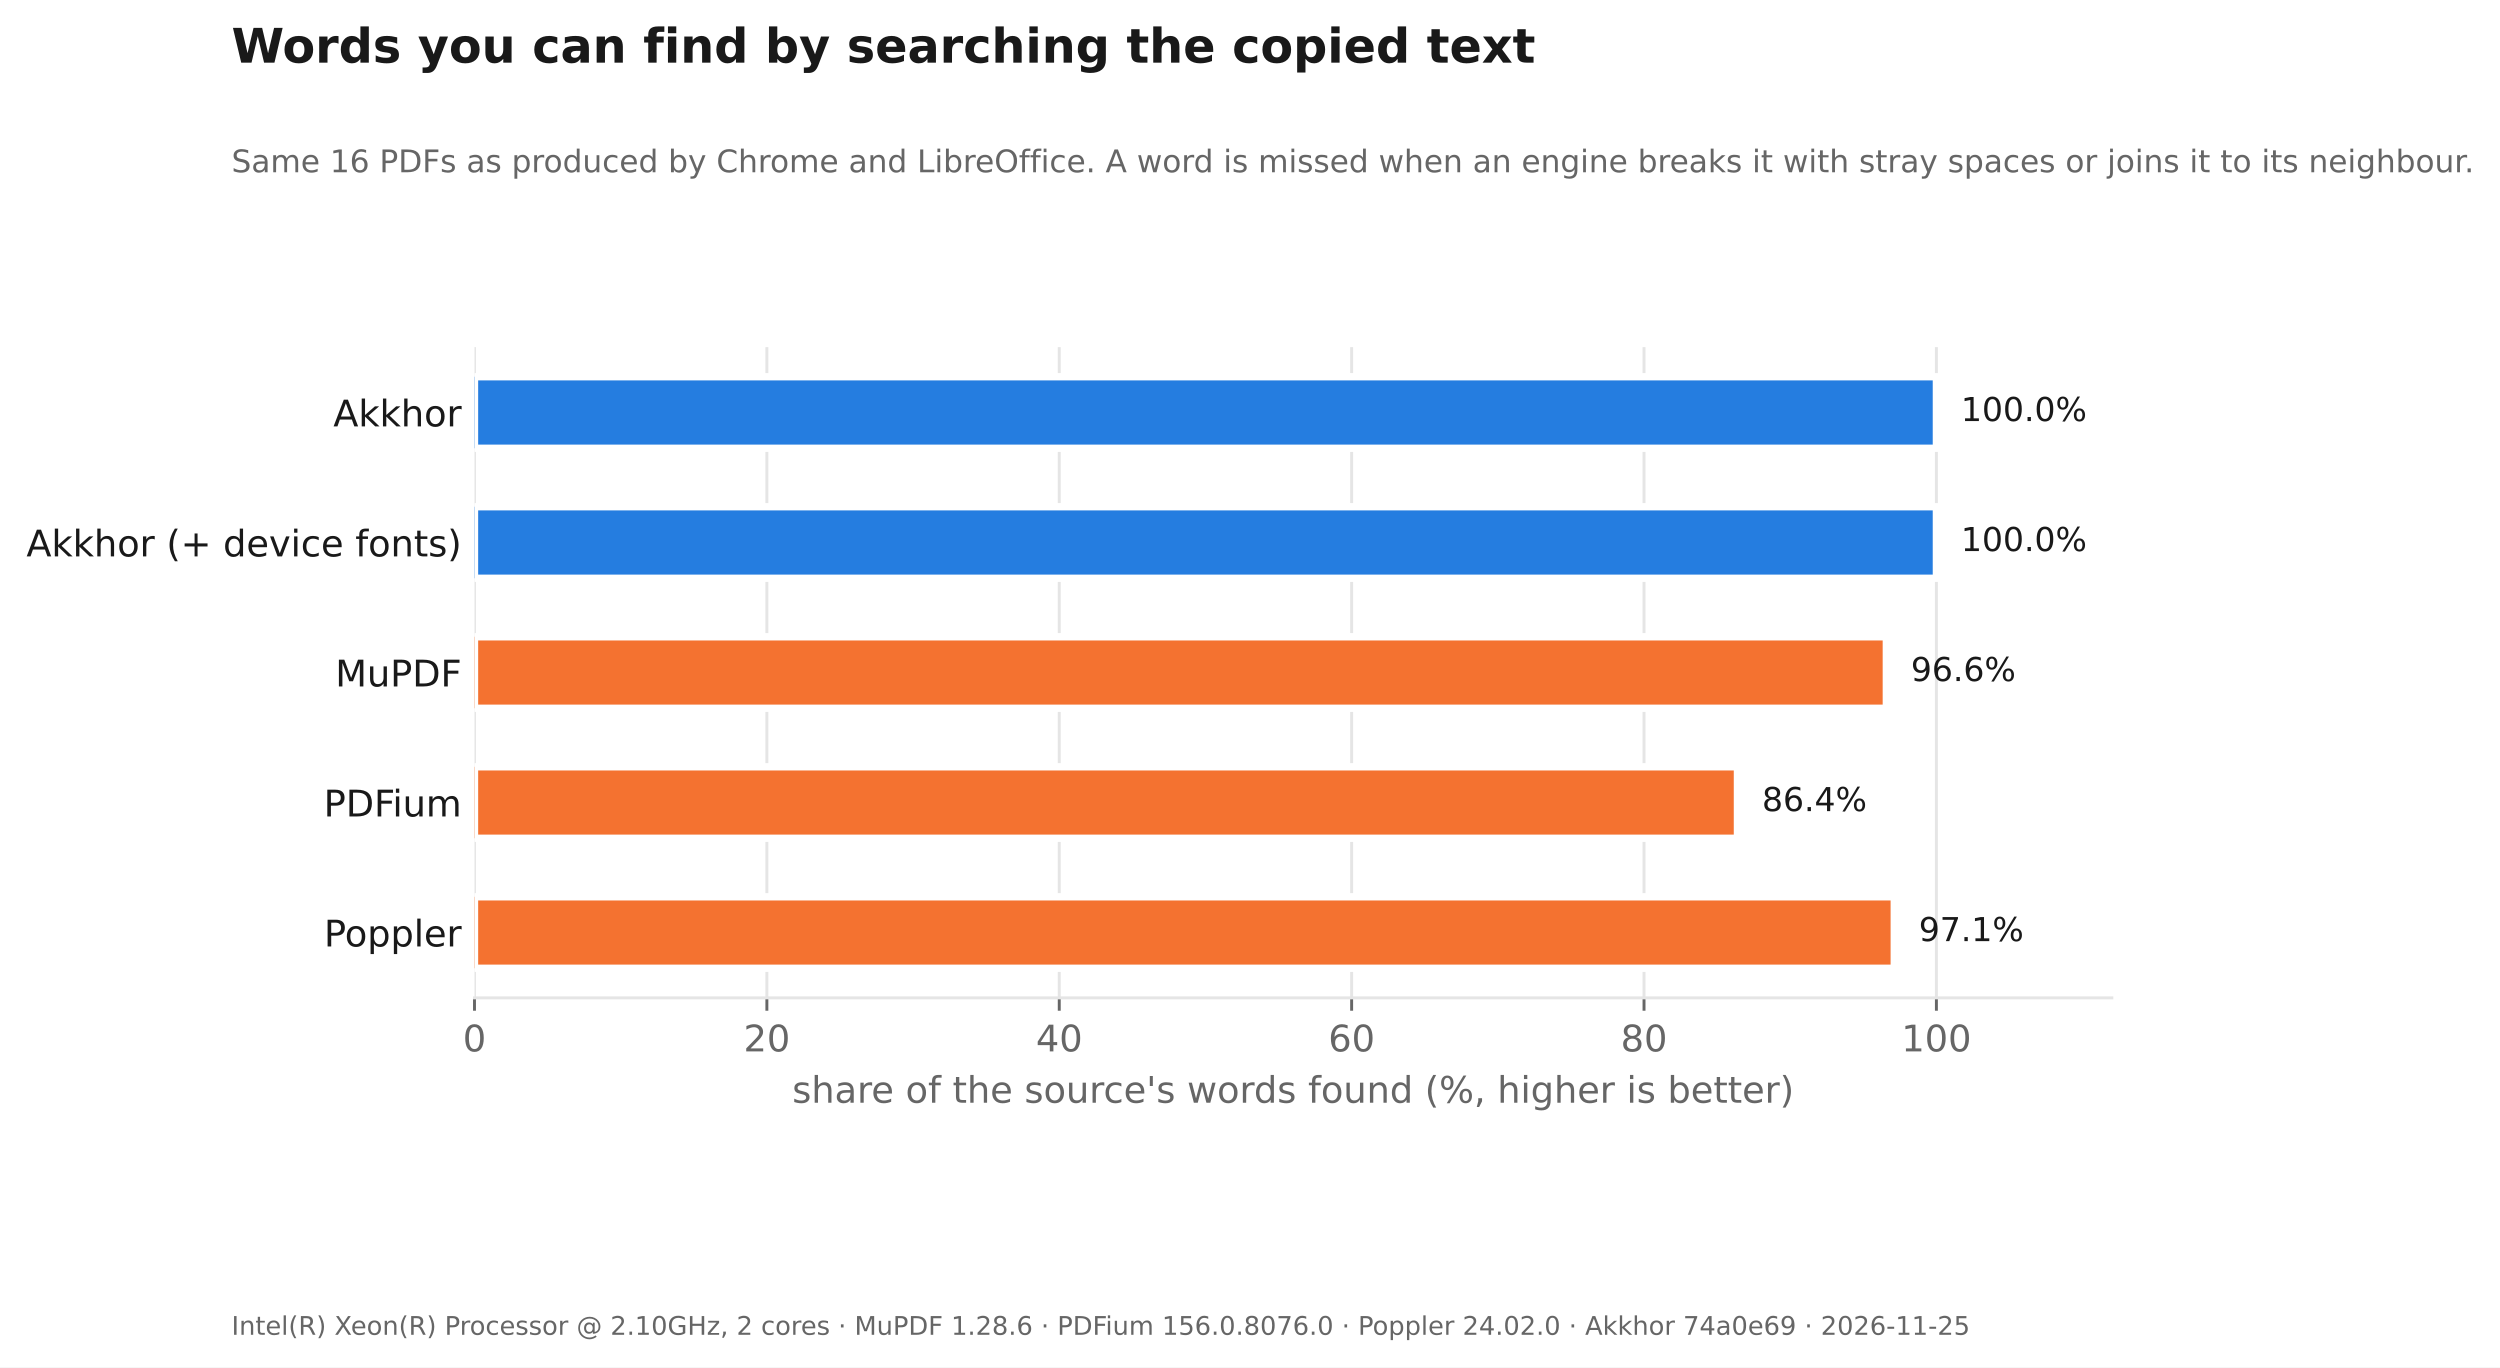
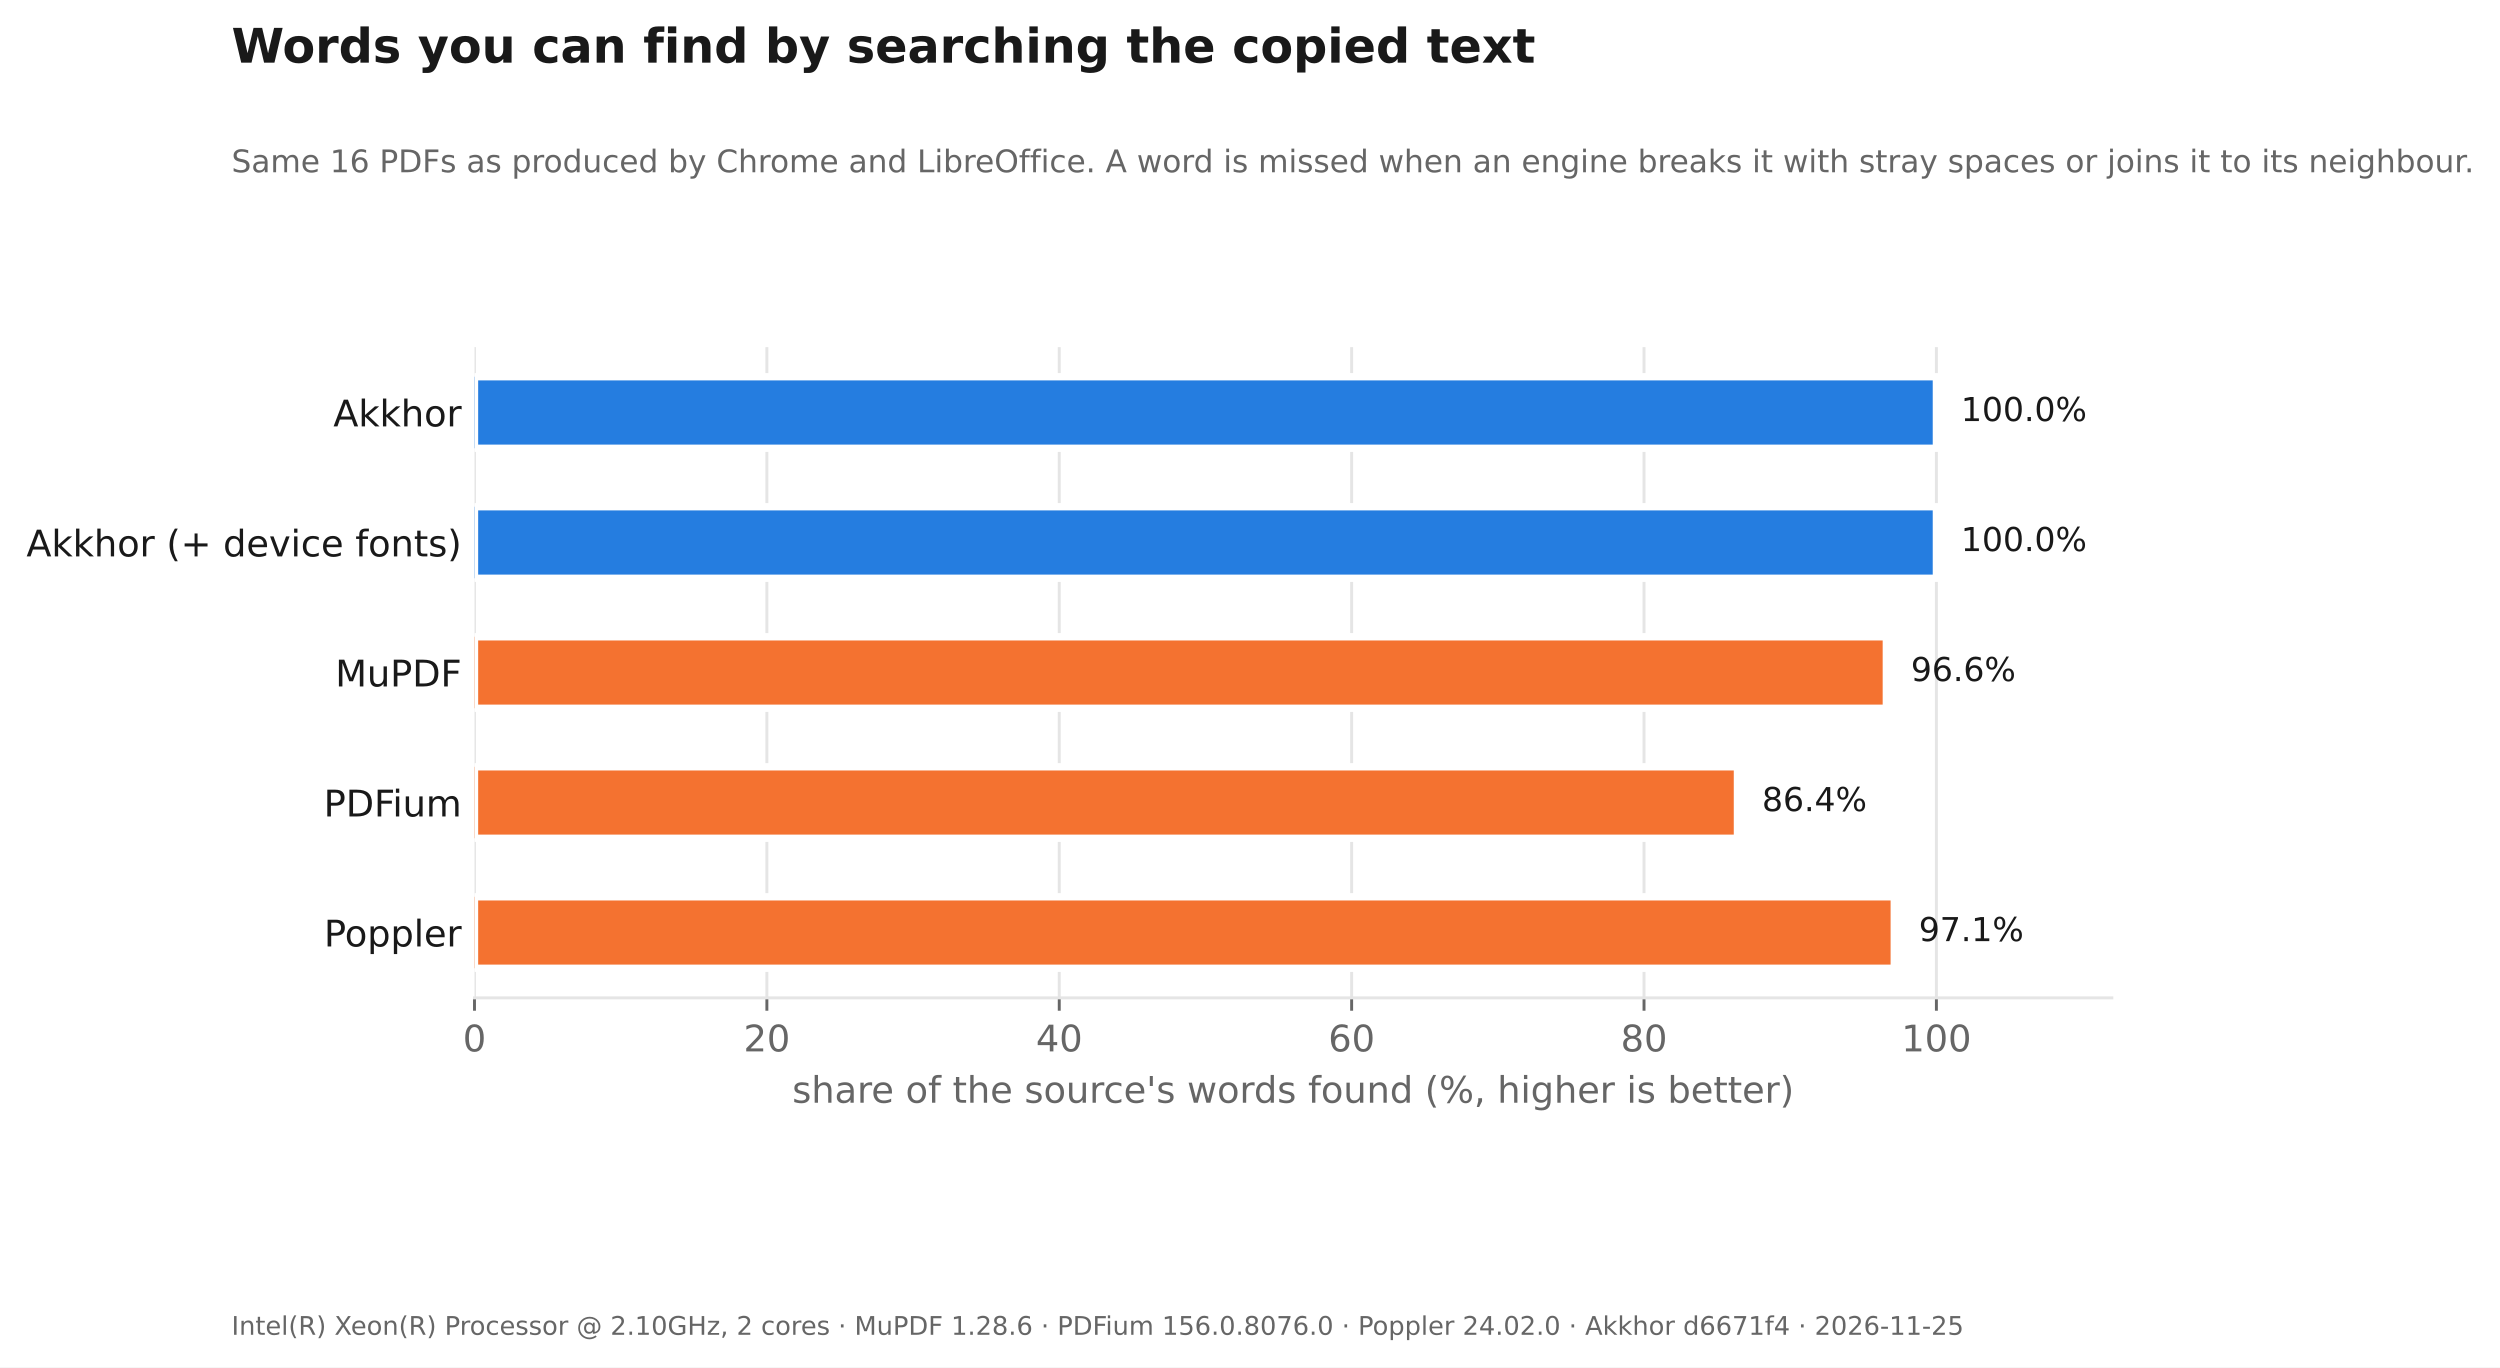
<svg xmlns="http://www.w3.org/2000/svg" xmlns:xlink="http://www.w3.org/1999/xlink" width="681.591pt" height="372.802pt" viewBox="0 0 681.591 372.802" version="1.1">
  <defs>
    <style type="text/css">*{stroke-linejoin: round; stroke-linecap: butt}</style>
  </defs>
  <g id="figure_1">
    <g id="patch_1">
      <path d="M 0 372.802  L 681.591 372.802  L 681.591 -0  L 0 -0  z " style="fill: #ffffff" />
    </g>
    <g id="axes_1">
      <g id="patch_2">
        <path d="M 129.363 272.057  L 575.763 272.057  L 575.763 94.649  L 129.363 94.649  z " style="fill: #ffffff" />
      </g>
      <g id="matplotlib.axis_1">
        <g id="xtick_1">
          <g id="line2d_1">
-             <path d="M 129.363 272.057  L 129.363 94.649  " clip-path="url(#p84421e9e6d)" style="fill: none; stroke: #e5e5e5; stroke-width: 0.8; stroke-linecap: square" />
+             <path d="M 129.363 272.057  L 129.363 94.649  " clip-path="url(#pd5b347a4d4)" style="fill: none; stroke: #e5e5e5; stroke-width: 0.8; stroke-linecap: square" />
          </g>
          <g id="line2d_2">
            <defs>
-               <path id="m752a3adea8" d="M 0 0  L 0 3.5  " style="stroke: #666666; stroke-width: 0.8" />
+               <path id="mc616bbad90" d="M 0 0  L 0 3.5  " style="stroke: #666666; stroke-width: 0.8" />
            </defs>
            <g>
-               <use xlink:href="#m752a3adea8" x="129.363" y="272.057" style="fill: #666666; stroke: #666666; stroke-width: 0.8" />
+               <use xlink:href="#mc616bbad90" x="129.363" y="272.057" style="fill: #666666; stroke: #666666; stroke-width: 0.8" />
            </g>
          </g>
          <g id="text_1">
            <text style="font-size: 10px; font-family: 'DejaVu Sans'; text-anchor: middle; fill: #666666" x="129.363" y="286.655" transform="rotate(-0 129.3625 286.6547)">0</text>
          </g>
        </g>
        <g id="xtick_2">
          <g id="line2d_3">
-             <path d="M 209.077 272.057  L 209.077 94.649  " clip-path="url(#p84421e9e6d)" style="fill: none; stroke: #e5e5e5; stroke-width: 0.8; stroke-linecap: square" />
+             <path d="M 209.077 272.057  L 209.077 94.649  " clip-path="url(#pd5b347a4d4)" style="fill: none; stroke: #e5e5e5; stroke-width: 0.8; stroke-linecap: square" />
          </g>
          <g id="line2d_4">
            <g>
-               <use xlink:href="#m752a3adea8" x="209.077" y="272.057" style="fill: #666666; stroke: #666666; stroke-width: 0.8" />
+               <use xlink:href="#mc616bbad90" x="209.077" y="272.057" style="fill: #666666; stroke: #666666; stroke-width: 0.8" />
            </g>
          </g>
          <g id="text_2">
            <text style="font-size: 10px; font-family: 'DejaVu Sans'; text-anchor: middle; fill: #666666" x="209.077" y="286.655" transform="rotate(-0 209.0768 286.6547)">20</text>
          </g>
        </g>
        <g id="xtick_3">
          <g id="line2d_5">
-             <path d="M 288.791 272.057  L 288.791 94.649  " clip-path="url(#p84421e9e6d)" style="fill: none; stroke: #e5e5e5; stroke-width: 0.8; stroke-linecap: square" />
+             <path d="M 288.791 272.057  L 288.791 94.649  " clip-path="url(#pd5b347a4d4)" style="fill: none; stroke: #e5e5e5; stroke-width: 0.8; stroke-linecap: square" />
          </g>
          <g id="line2d_6">
            <g>
-               <use xlink:href="#m752a3adea8" x="288.791" y="272.057" style="fill: #666666; stroke: #666666; stroke-width: 0.8" />
+               <use xlink:href="#mc616bbad90" x="288.791" y="272.057" style="fill: #666666; stroke: #666666; stroke-width: 0.8" />
            </g>
          </g>
          <g id="text_3">
            <text style="font-size: 10px; font-family: 'DejaVu Sans'; text-anchor: middle; fill: #666666" x="288.791" y="286.655" transform="rotate(-0 288.7911 286.6547)">40</text>
          </g>
        </g>
        <g id="xtick_4">
          <g id="line2d_7">
-             <path d="M 368.505 272.057  L 368.505 94.649  " clip-path="url(#p84421e9e6d)" style="fill: none; stroke: #e5e5e5; stroke-width: 0.8; stroke-linecap: square" />
+             <path d="M 368.505 272.057  L 368.505 94.649  " clip-path="url(#pd5b347a4d4)" style="fill: none; stroke: #e5e5e5; stroke-width: 0.8; stroke-linecap: square" />
          </g>
          <g id="line2d_8">
            <g>
-               <use xlink:href="#m752a3adea8" x="368.505" y="272.057" style="fill: #666666; stroke: #666666; stroke-width: 0.8" />
+               <use xlink:href="#mc616bbad90" x="368.505" y="272.057" style="fill: #666666; stroke: #666666; stroke-width: 0.8" />
            </g>
          </g>
          <g id="text_4">
            <text style="font-size: 10px; font-family: 'DejaVu Sans'; text-anchor: middle; fill: #666666" x="368.505" y="286.655" transform="rotate(-0 368.5054 286.6547)">60</text>
          </g>
        </g>
        <g id="xtick_5">
          <g id="line2d_9">
-             <path d="M 448.22 272.057  L 448.22 94.649  " clip-path="url(#p84421e9e6d)" style="fill: none; stroke: #e5e5e5; stroke-width: 0.8; stroke-linecap: square" />
+             <path d="M 448.22 272.057  L 448.22 94.649  " clip-path="url(#pd5b347a4d4)" style="fill: none; stroke: #e5e5e5; stroke-width: 0.8; stroke-linecap: square" />
          </g>
          <g id="line2d_10">
            <g>
-               <use xlink:href="#m752a3adea8" x="448.22" y="272.057" style="fill: #666666; stroke: #666666; stroke-width: 0.8" />
+               <use xlink:href="#mc616bbad90" x="448.22" y="272.057" style="fill: #666666; stroke: #666666; stroke-width: 0.8" />
            </g>
          </g>
          <g id="text_5">
            <text style="font-size: 10px; font-family: 'DejaVu Sans'; text-anchor: middle; fill: #666666" x="448.22" y="286.655" transform="rotate(-0 448.2196 286.6547)">80</text>
          </g>
        </g>
        <g id="xtick_6">
          <g id="line2d_11">
-             <path d="M 527.934 272.057  L 527.934 94.649  " clip-path="url(#p84421e9e6d)" style="fill: none; stroke: #e5e5e5; stroke-width: 0.8; stroke-linecap: square" />
+             <path d="M 527.934 272.057  L 527.934 94.649  " clip-path="url(#pd5b347a4d4)" style="fill: none; stroke: #e5e5e5; stroke-width: 0.8; stroke-linecap: square" />
          </g>
          <g id="line2d_12">
            <g>
-               <use xlink:href="#m752a3adea8" x="527.934" y="272.057" style="fill: #666666; stroke: #666666; stroke-width: 0.8" />
+               <use xlink:href="#mc616bbad90" x="527.934" y="272.057" style="fill: #666666; stroke: #666666; stroke-width: 0.8" />
            </g>
          </g>
          <g id="text_6">
            <text style="font-size: 10px; font-family: 'DejaVu Sans'; text-anchor: middle; fill: #666666" x="527.934" y="286.655" transform="rotate(-0 527.9339 286.6547)">100</text>
          </g>
        </g>
        <g id="text_7">
          <text style="font-size: 10px; font-family: 'DejaVu Sans'; text-anchor: middle; fill: #666666" x="352.562" y="300.655" transform="rotate(-0 352.5625 300.6555)">share of the source's words found (%, higher is better)</text>
        </g>
      </g>
      <g id="matplotlib.axis_2">
        <g id="ytick_1">
          <g id="line2d_13" />
          <g id="text_8">
            <text style="font-size: 10px; font-family: 'DejaVu Sans'; text-anchor: end; fill: #191919" x="125.862" y="116.26" transform="rotate(-0 125.8625 116.2599)">Akkhor</text>
          </g>
        </g>
        <g id="ytick_2">
          <g id="line2d_14" />
          <g id="text_9">
            <text style="font-size: 10px; font-family: 'DejaVu Sans'; text-anchor: end; fill: #191919" x="125.862" y="151.706" transform="rotate(-0 125.8625 151.7061)">Akkhor (+ device fonts)</text>
          </g>
        </g>
        <g id="ytick_3">
          <g id="line2d_15" />
          <g id="text_10">
            <text style="font-size: 10px; font-family: 'DejaVu Sans'; text-anchor: end; fill: #191919" x="125.862" y="187.152" transform="rotate(-0 125.8625 187.1518)">MuPDF</text>
          </g>
        </g>
        <g id="ytick_4">
          <g id="line2d_16" />
          <g id="text_11">
            <text style="font-size: 10px; font-family: 'DejaVu Sans'; text-anchor: end; fill: #191919" x="125.862" y="222.598" transform="rotate(-0 125.8625 222.5984)">PDFium</text>
          </g>
        </g>
        <g id="ytick_5">
          <g id="line2d_17" />
          <g id="text_12">
            <text style="font-size: 10px; font-family: 'DejaVu Sans'; text-anchor: end; fill: #191919" x="125.862" y="258.045" transform="rotate(-0 125.8625 258.0445)">Poppler</text>
          </g>
        </g>
      </g>
      <g id="patch_3">
-         <path d="M 129.363 122.208  L 527.934 122.208  L 527.934 102.713  L 129.363 102.713  z " clip-path="url(#p84421e9e6d)" style="fill: #257de0; stroke: #ffffff; stroke-width: 2; stroke-linejoin: miter" />
+         <path d="M 129.363 122.208  L 527.934 122.208  L 527.934 102.713  L 129.363 102.713  z " clip-path="url(#pd5b347a4d4)" style="fill: #257de0; stroke: #ffffff; stroke-width: 2; stroke-linejoin: miter" />
      </g>
      <g id="patch_4">
-         <path d="M 129.363 157.655  L 527.934 157.655  L 527.934 138.159  L 129.363 138.159  z " clip-path="url(#p84421e9e6d)" style="fill: #257de0; stroke: #ffffff; stroke-width: 2; stroke-linejoin: miter" />
+         <path d="M 129.363 157.655  L 527.934 157.655  L 527.934 138.159  L 129.363 138.159  z " clip-path="url(#pd5b347a4d4)" style="fill: #257de0; stroke: #ffffff; stroke-width: 2; stroke-linejoin: miter" />
      </g>
      <g id="patch_5">
-         <path d="M 129.363 193.101  L 514.286 193.101  L 514.286 173.605  L 129.363 173.605  z " clip-path="url(#p84421e9e6d)" style="fill: #f47230; stroke: #ffffff; stroke-width: 2; stroke-linejoin: miter" />
+         <path d="M 129.363 193.101  L 514.286 193.101  L 514.286 173.605  L 129.363 173.605  z " clip-path="url(#pd5b347a4d4)" style="fill: #f47230; stroke: #ffffff; stroke-width: 2; stroke-linejoin: miter" />
      </g>
      <g id="patch_6">
-         <path d="M 129.363 228.547  L 473.69 228.547  L 473.69 209.051  L 129.363 209.051  z " clip-path="url(#p84421e9e6d)" style="fill: #f47230; stroke: #ffffff; stroke-width: 2; stroke-linejoin: miter" />
+         <path d="M 129.363 228.547  L 473.69 228.547  L 473.69 209.051  L 129.363 209.051  z " clip-path="url(#pd5b347a4d4)" style="fill: #f47230; stroke: #ffffff; stroke-width: 2; stroke-linejoin: miter" />
      </g>
      <g id="patch_7">
-         <path d="M 129.363 263.993  L 516.447 263.993  L 516.447 244.498  L 129.363 244.498  z " clip-path="url(#p84421e9e6d)" style="fill: #f47230; stroke: #ffffff; stroke-width: 2; stroke-linejoin: miter" />
+         <path d="M 129.363 263.993  L 516.447 263.993  L 516.447 244.498  L 129.363 244.498  z " clip-path="url(#pd5b347a4d4)" style="fill: #f47230; stroke: #ffffff; stroke-width: 2; stroke-linejoin: miter" />
      </g>
      <g id="patch_8">
        <path d="M 129.363 272.057  L 575.763 272.057  " style="fill: none; stroke: #e5e5e5; stroke-width: 0.8; stroke-linejoin: miter; stroke-linecap: square" />
      </g>
      <g id="text_13">
        <text style="font-size: 9px; font-family: 'DejaVu Sans'; text-anchor: start; fill: #191919" x="534.63" y="114.799" transform="rotate(-0 534.6299 114.7986)">100.0%</text>
      </g>
      <g id="text_14">
        <text style="font-size: 9px; font-family: 'DejaVu Sans'; text-anchor: start; fill: #191919" x="534.63" y="150.245" transform="rotate(-0 534.6299 150.2448)">100.0%</text>
      </g>
      <g id="text_15">
        <text style="font-size: 9px; font-family: 'DejaVu Sans'; text-anchor: start; fill: #191919" x="520.982" y="185.691" transform="rotate(-0 520.9818 185.6909)">96.6%</text>
      </g>
      <g id="text_16">
        <text style="font-size: 9px; font-family: 'DejaVu Sans'; text-anchor: start; fill: #191919" x="480.386" y="221.137" transform="rotate(-0 480.3859 221.1371)">86.4%</text>
      </g>
      <g id="text_17">
        <text style="font-size: 9px; font-family: 'DejaVu Sans'; text-anchor: start; fill: #191919" x="523.143" y="256.583" transform="rotate(-0 523.1426 256.5832)">97.1%</text>
      </g>
    </g>
    <g id="text_18">
      <text style="font-weight: 700; font-size: 13px; font-family: 'DejaVu Sans'; text-anchor: start; fill: #191919" x="63.123" y="17.078" transform="rotate(-0 63.1225 17.07797)">Words you can find by searching the copied text</text>
    </g>
    <g id="text_19">
      <text style="font-size: 8.5px; font-family: 'DejaVu Sans'; text-anchor: start; fill: #666666" x="63.123" y="46.959" transform="rotate(-0 63.1225 46.95902)">Same 16 PDFs as produced by Chrome and LibreOffice. A word is missed when an engine breaks it with stray spaces or joins it to its neighbour.</text>
    </g>
    <g id="text_20">
-       <text style="font-size: 7px; font-family: 'DejaVu Sans'; text-anchor: start; fill: #666666" x="63.123" y="363.92" transform="rotate(-0 63.1225 363.9199)">Intel(R) Xeon(R) Processor @ 2.10GHz, 2 cores · MuPDF 1.28.6 · PDFium 156.0.8076.0 · Poppler 24.02.0 · Akkhor 74a0e69 · 2026-11-25</text>
+       <text style="font-size: 7px; font-family: 'DejaVu Sans'; text-anchor: start; fill: #666666" x="63.123" y="363.92" transform="rotate(-0 63.1225 363.9199)">Intel(R) Xeon(R) Processor @ 2.10GHz, 2 cores · MuPDF 1.28.6 · PDFium 156.0.8076.0 · Poppler 24.02.0 · Akkhor d6671f4 · 2026-11-25</text>
    </g>
  </g>
  <defs>
-     <clipPath id="p84421e9e6d">
+     <clipPath id="pd5b347a4d4">
      <rect x="129.363" y="94.649" width="446.4" height="177.408" />
    </clipPath>
  </defs>
</svg>
